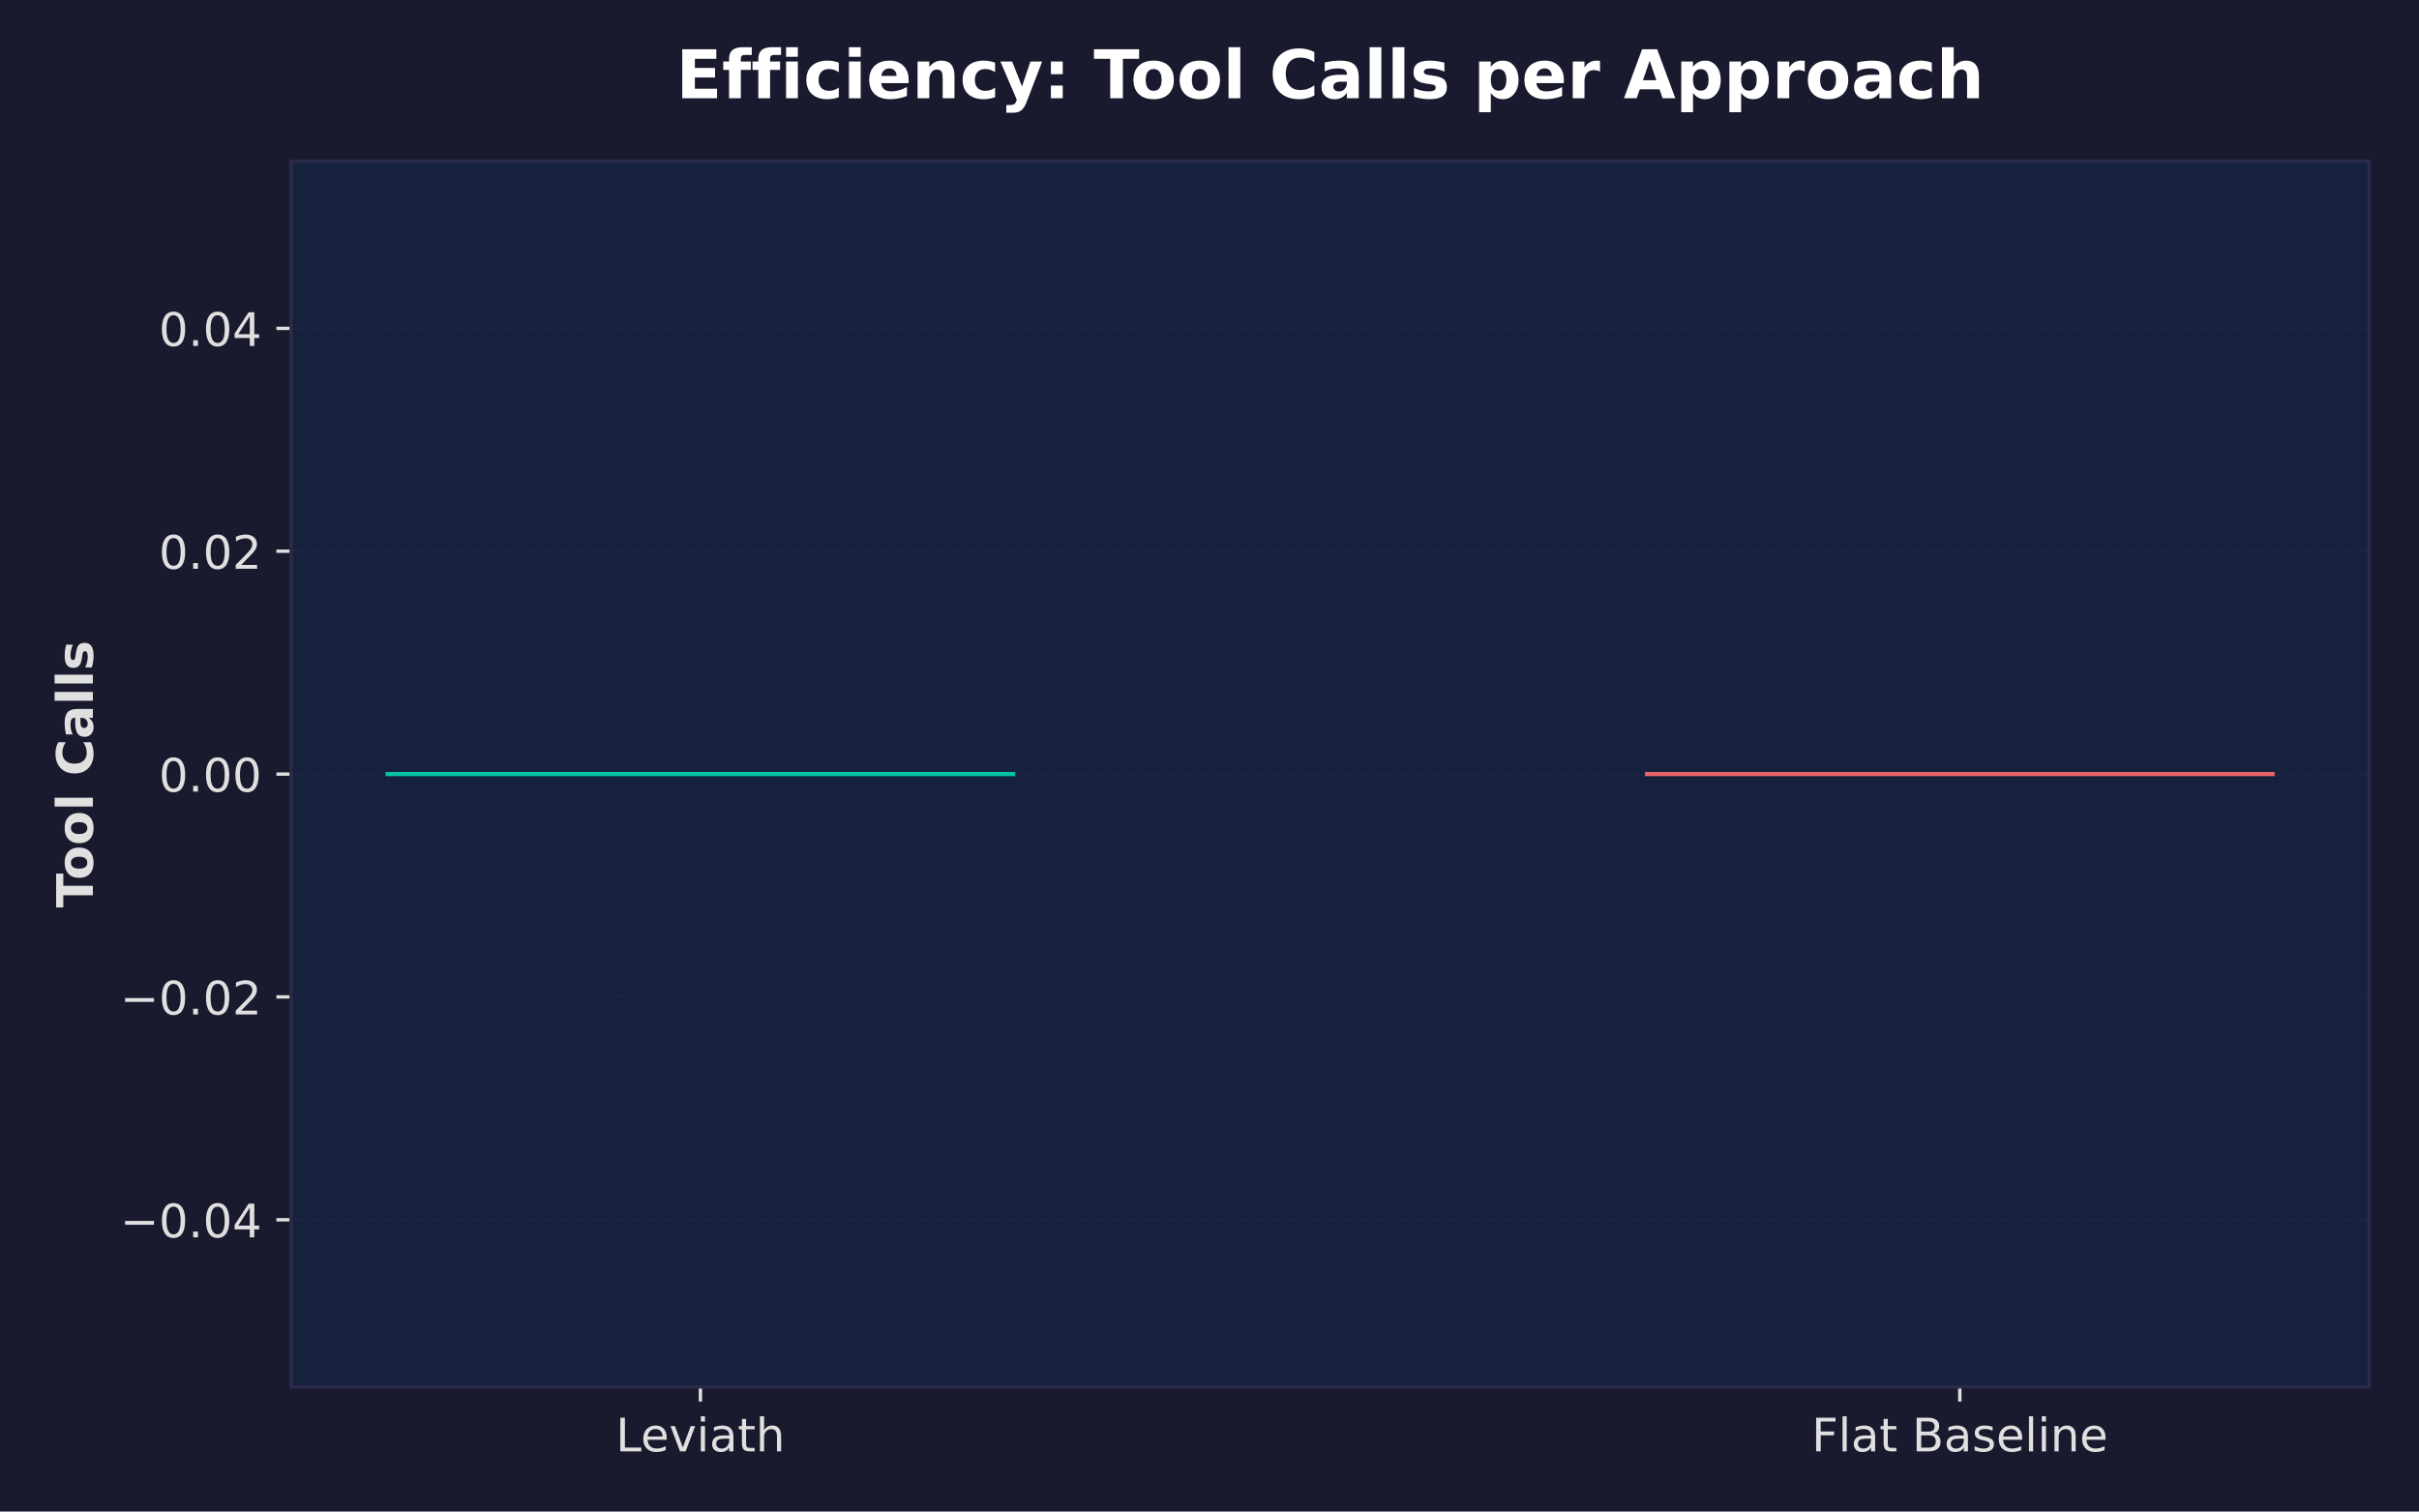
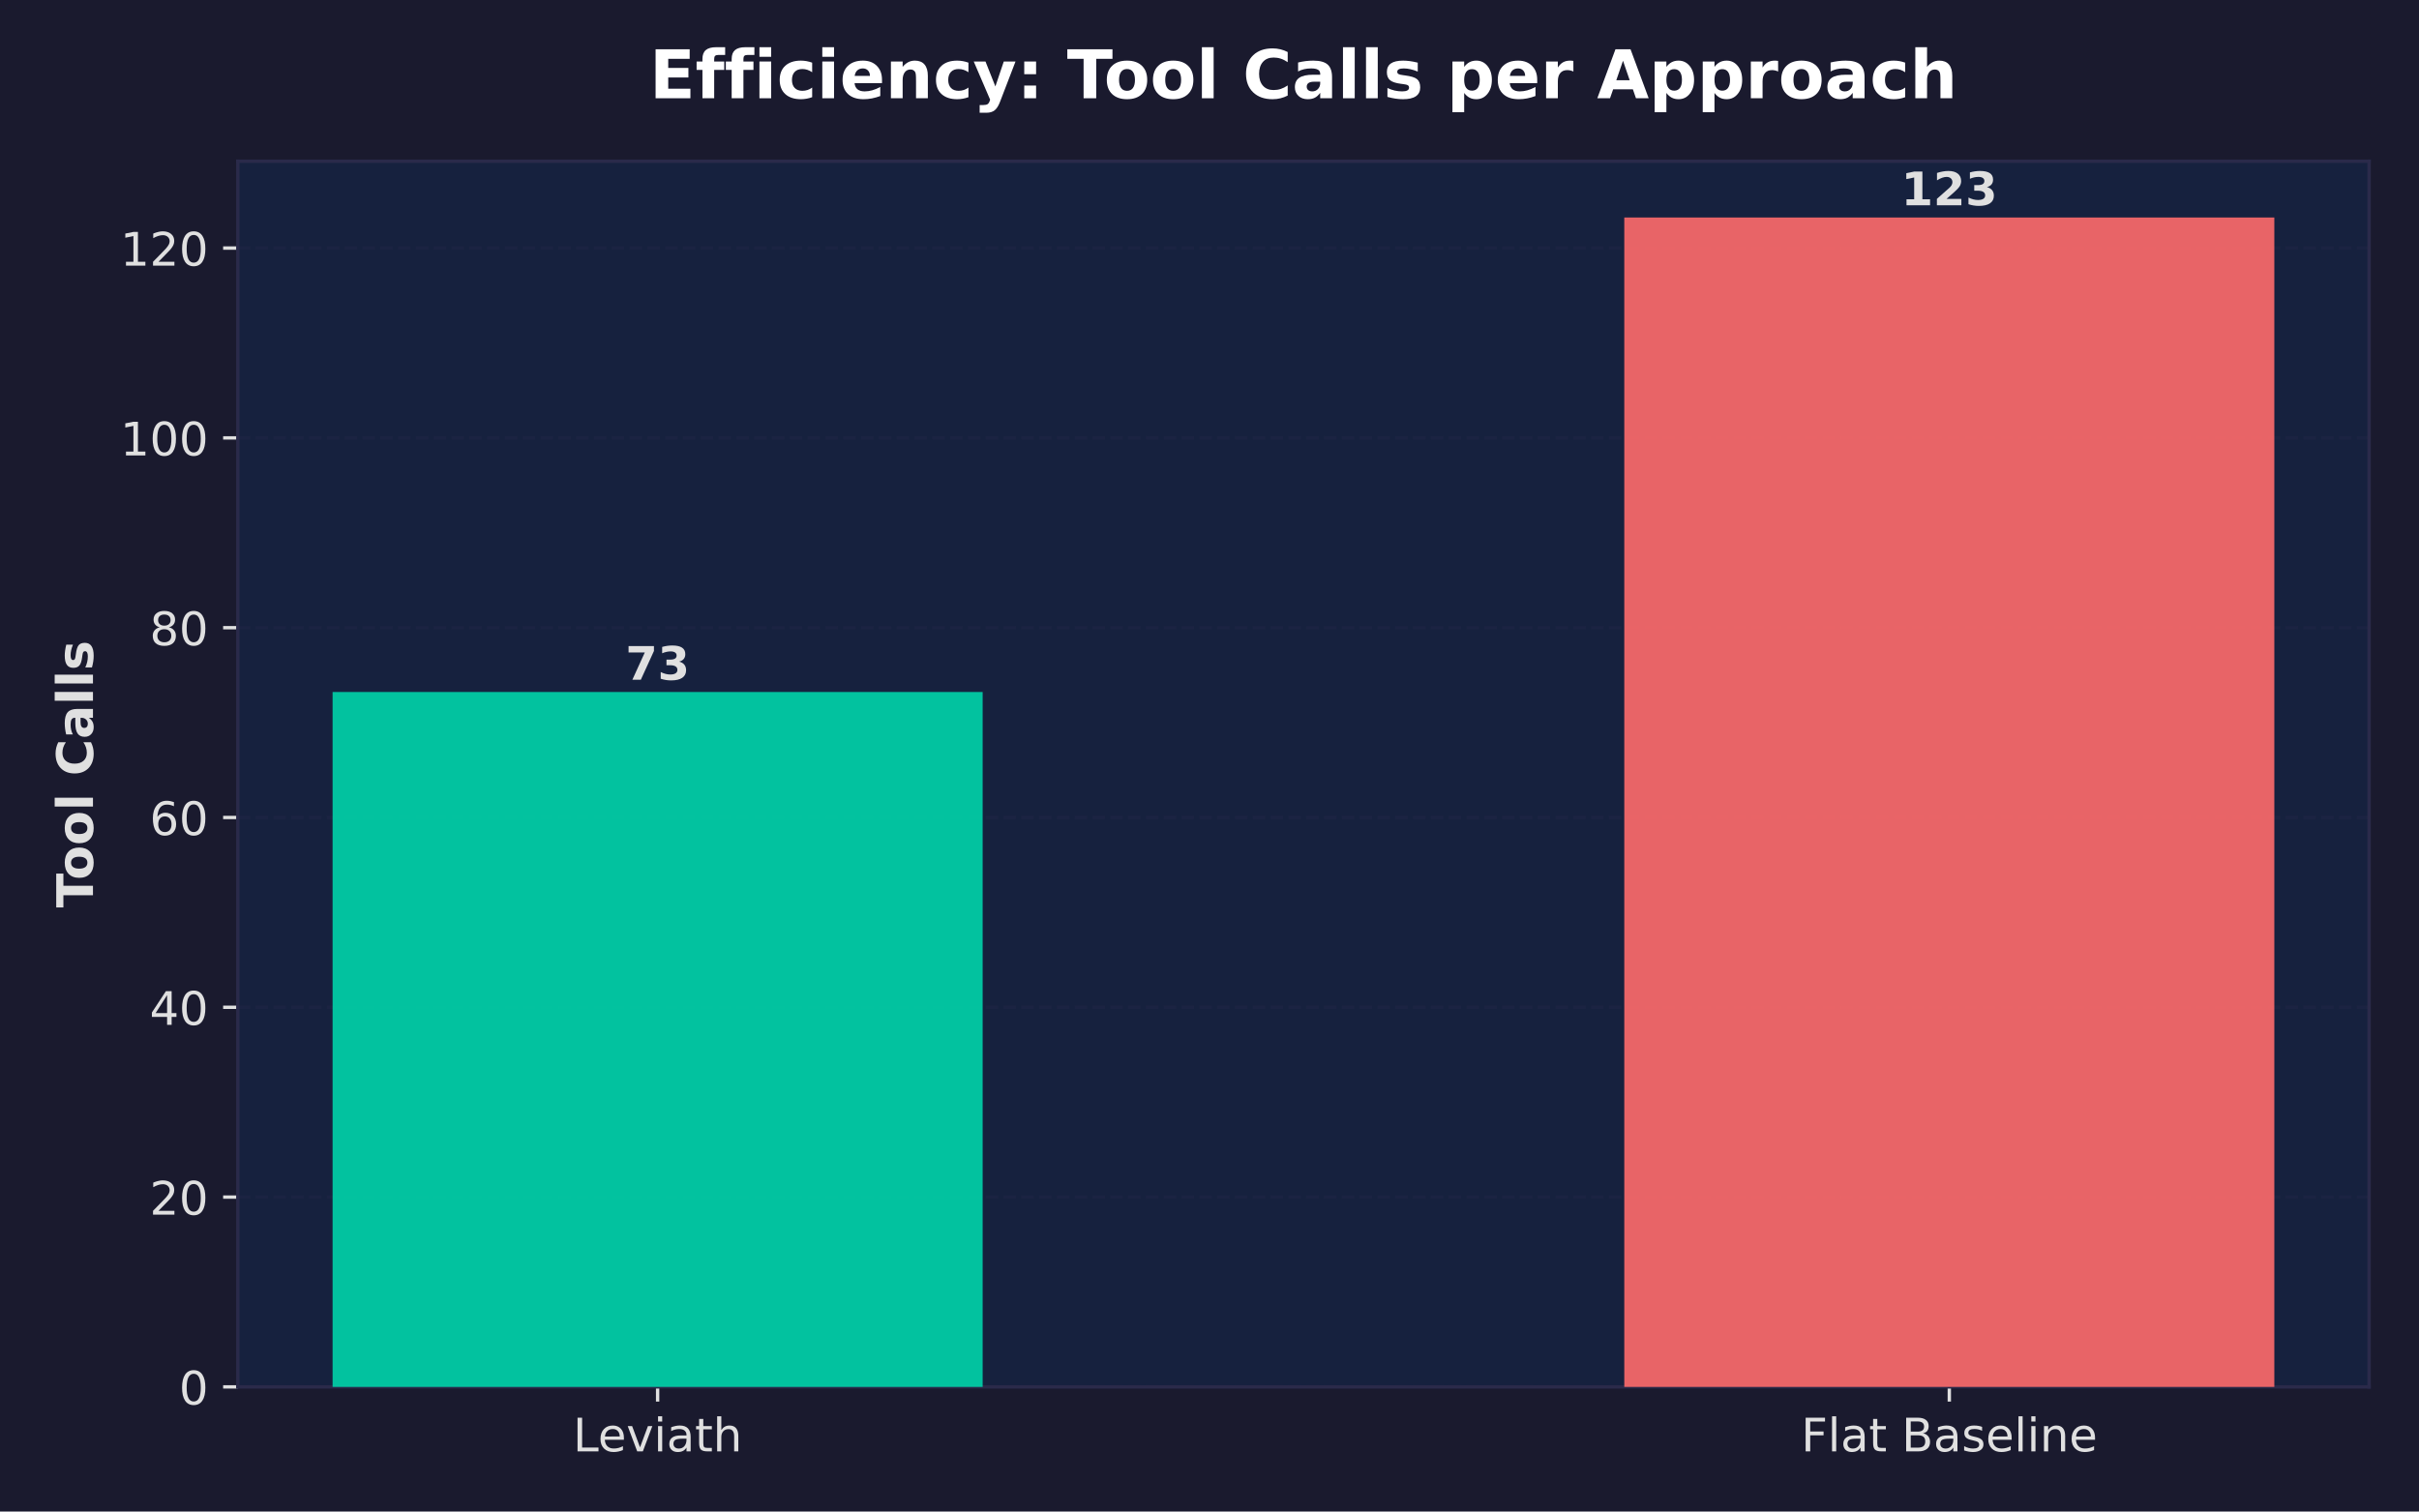
<svg xmlns="http://www.w3.org/2000/svg" xmlns:xlink="http://www.w3.org/1999/xlink" width="576pt" height="360pt" viewBox="0 0 576 360" version="1.1">
  <defs>
    <style type="text/css">*{stroke-linejoin: round; stroke-linecap: butt}</style>
  </defs>
  <g id="figure_1">
    <g id="patch_1">
      <path d="M 0 360  L 576 360  L 576 0  L 0 0  z " style="fill: #1a1a2e" />
    </g>
    <g id="axes_1">
      <g id="patch_2">
-         <path d="M 69.32 330.32  L 564.12 330.32  L 564.12 38.4  L 69.32 38.4  z " style="fill: #16213e" />
+         <path d="M 56.63 330.32  L 564.12 330.32  L 564.12 38.4  L 56.63 38.4  z " style="fill: #16213e" />
      </g>
      <g id="matplotlib.axis_1">
        <g id="xtick_1">
          <g id="line2d_1">
            <defs>
-               <path id="m0d8bb20796" d="M 0 0  L 0 3.5  " style="stroke: #e0e0e0; stroke-width: 0.8" />
+               <path id="me842b05815" d="M 0 0  L 0 3.5  " style="stroke: #e0e0e0; stroke-width: 0.8" />
            </defs>
            <g>
-               <use xlink:href="#m0d8bb20796" x="166.781" y="330.32" style="fill: #e0e0e0; stroke: #e0e0e0; stroke-width: 0.8" />
+               <use xlink:href="#me842b05815" x="156.59" y="330.32" style="fill: #e0e0e0; stroke: #e0e0e0; stroke-width: 0.8" />
            </g>
          </g>
          <g id="text_1">
-             <g style="fill: #e0e0e0" transform="translate(146.6326 345.6783) scale(0.11 -0.11)">
+             <g style="fill: #e0e0e0" transform="translate(136.4421 345.6783) scale(0.11 -0.11)">
              <defs>
                <path id="DejaVuSans-4c" d="M 628 4666  L 1259 4666  L 1259 531  L 3531 531  L 3531 0  L 628 0  L 628 4666  z " transform="scale(0.015625)" />
                <path id="DejaVuSans-65" d="M 3597 1894  L 3597 1613  L 953 1613  Q 991 1019 1311 708  Q 1631 397 2203 397  Q 2534 397 2845 478  Q 3156 559 3463 722  L 3463 178  Q 3153 47 2828 -22  Q 2503 -91 2169 -91  Q 1331 -91 842 396  Q 353 884 353 1716  Q 353 2575 817 3079  Q 1281 3584 2069 3584  Q 2775 3584 3186 3129  Q 3597 2675 3597 1894  z M 3022 2063  Q 3016 2534 2758 2815  Q 2500 3097 2075 3097  Q 1594 3097 1305 2825  Q 1016 2553 972 2059  L 3022 2063  z " transform="scale(0.015625)" />
                <path id="DejaVuSans-76" d="M 191 3500  L 800 3500  L 1894 563  L 2988 3500  L 3597 3500  L 2284 0  L 1503 0  L 191 3500  z " transform="scale(0.015625)" />
                <path id="DejaVuSans-69" d="M 603 3500  L 1178 3500  L 1178 0  L 603 0  L 603 3500  z M 603 4863  L 1178 4863  L 1178 4134  L 603 4134  L 603 4863  z " transform="scale(0.015625)" />
                <path id="DejaVuSans-61" d="M 2194 1759  Q 1497 1759 1228 1600  Q 959 1441 959 1056  Q 959 750 1161 570  Q 1363 391 1709 391  Q 2188 391 2477 730  Q 2766 1069 2766 1631  L 2766 1759  L 2194 1759  z M 3341 1997  L 3341 0  L 2766 0  L 2766 531  Q 2569 213 2275 61  Q 1981 -91 1556 -91  Q 1019 -91 701 211  Q 384 513 384 1019  Q 384 1609 779 1909  Q 1175 2209 1959 2209  L 2766 2209  L 2766 2266  Q 2766 2663 2505 2880  Q 2244 3097 1772 3097  Q 1472 3097 1187 3025  Q 903 2953 641 2809  L 641 3341  Q 956 3463 1253 3523  Q 1550 3584 1831 3584  Q 2591 3584 2966 3190  Q 3341 2797 3341 1997  z " transform="scale(0.015625)" />
                <path id="DejaVuSans-74" d="M 1172 4494  L 1172 3500  L 2356 3500  L 2356 3053  L 1172 3053  L 1172 1153  Q 1172 725 1289 603  Q 1406 481 1766 481  L 2356 481  L 2356 0  L 1766 0  Q 1100 0 847 248  Q 594 497 594 1153  L 594 3053  L 172 3053  L 172 3500  L 594 3500  L 594 4494  L 1172 4494  z " transform="scale(0.015625)" />
                <path id="DejaVuSans-68" d="M 3513 2113  L 3513 0  L 2938 0  L 2938 2094  Q 2938 2591 2744 2837  Q 2550 3084 2163 3084  Q 1697 3084 1428 2787  Q 1159 2491 1159 1978  L 1159 0  L 581 0  L 581 4863  L 1159 4863  L 1159 2956  Q 1366 3272 1645 3428  Q 1925 3584 2291 3584  Q 2894 3584 3203 3211  Q 3513 2838 3513 2113  z " transform="scale(0.015625)" />
              </defs>
              <use xlink:href="#DejaVuSans-4c" />
              <use xlink:href="#DejaVuSans-65" transform="translate(53.96289 0)" />
              <use xlink:href="#DejaVuSans-76" transform="translate(115.4863 0)" />
              <use xlink:href="#DejaVuSans-69" transform="translate(174.666 0)" />
              <use xlink:href="#DejaVuSans-61" transform="translate(202.4492 0)" />
              <use xlink:href="#DejaVuSans-74" transform="translate(263.7285 0)" />
              <use xlink:href="#DejaVuSans-68" transform="translate(302.9375 0)" />
            </g>
          </g>
        </g>
        <g id="xtick_2">
          <g id="line2d_2">
            <g>
-               <use xlink:href="#m0d8bb20796" x="466.659" y="330.32" style="fill: #e0e0e0; stroke: #e0e0e0; stroke-width: 0.8" />
+               <use xlink:href="#me842b05815" x="464.16" y="330.32" style="fill: #e0e0e0; stroke: #e0e0e0; stroke-width: 0.8" />
            </g>
          </g>
          <g id="text_2">
-             <g style="fill: #e0e0e0" transform="translate(431.3743 345.6783) scale(0.11 -0.11)">
+             <g style="fill: #e0e0e0" transform="translate(428.8748 345.6783) scale(0.11 -0.11)">
              <defs>
                <path id="DejaVuSans-46" d="M 628 4666  L 3309 4666  L 3309 4134  L 1259 4134  L 1259 2759  L 3109 2759  L 3109 2228  L 1259 2228  L 1259 0  L 628 0  L 628 4666  z " transform="scale(0.015625)" />
                <path id="DejaVuSans-6c" d="M 603 4863  L 1178 4863  L 1178 0  L 603 0  L 603 4863  z " transform="scale(0.015625)" />
                <path id="DejaVuSans-20" transform="scale(0.015625)" />
                <path id="DejaVuSans-42" d="M 1259 2228  L 1259 519  L 2272 519  Q 2781 519 3026 730  Q 3272 941 3272 1375  Q 3272 1813 3026 2020  Q 2781 2228 2272 2228  L 1259 2228  z M 1259 4147  L 1259 2741  L 2194 2741  Q 2656 2741 2882 2914  Q 3109 3088 3109 3444  Q 3109 3797 2882 3972  Q 2656 4147 2194 4147  L 1259 4147  z M 628 4666  L 2241 4666  Q 2963 4666 3353 4366  Q 3744 4066 3744 3513  Q 3744 3084 3544 2831  Q 3344 2578 2956 2516  Q 3422 2416 3680 2098  Q 3938 1781 3938 1306  Q 3938 681 3513 340  Q 3088 0 2303 0  L 628 0  L 628 4666  z " transform="scale(0.015625)" />
                <path id="DejaVuSans-73" d="M 2834 3397  L 2834 2853  Q 2591 2978 2328 3040  Q 2066 3103 1784 3103  Q 1356 3103 1142 2972  Q 928 2841 928 2578  Q 928 2378 1081 2264  Q 1234 2150 1697 2047  L 1894 2003  Q 2506 1872 2764 1633  Q 3022 1394 3022 966  Q 3022 478 2636 193  Q 2250 -91 1575 -91  Q 1294 -91 989 -36  Q 684 19 347 128  L 347 722  Q 666 556 975 473  Q 1284 391 1588 391  Q 1994 391 2212 530  Q 2431 669 2431 922  Q 2431 1156 2273 1281  Q 2116 1406 1581 1522  L 1381 1569  Q 847 1681 609 1914  Q 372 2147 372 2553  Q 372 3047 722 3315  Q 1072 3584 1716 3584  Q 2034 3584 2315 3537  Q 2597 3491 2834 3397  z " transform="scale(0.015625)" />
                <path id="DejaVuSans-6e" d="M 3513 2113  L 3513 0  L 2938 0  L 2938 2094  Q 2938 2591 2744 2837  Q 2550 3084 2163 3084  Q 1697 3084 1428 2787  Q 1159 2491 1159 1978  L 1159 0  L 581 0  L 581 3500  L 1159 3500  L 1159 2956  Q 1366 3272 1645 3428  Q 1925 3584 2291 3584  Q 2894 3584 3203 3211  Q 3513 2838 3513 2113  z " transform="scale(0.015625)" />
              </defs>
              <use xlink:href="#DejaVuSans-46" />
              <use xlink:href="#DejaVuSans-6c" transform="translate(57.51953 0)" />
              <use xlink:href="#DejaVuSans-61" transform="translate(85.30273 0)" />
              <use xlink:href="#DejaVuSans-74" transform="translate(146.582 0)" />
              <use xlink:href="#DejaVuSans-20" transform="translate(185.791 0)" />
              <use xlink:href="#DejaVuSans-42" transform="translate(217.5781 0)" />
              <use xlink:href="#DejaVuSans-61" transform="translate(286.1816 0)" />
              <use xlink:href="#DejaVuSans-73" transform="translate(347.4609 0)" />
              <use xlink:href="#DejaVuSans-65" transform="translate(399.5605 0)" />
              <use xlink:href="#DejaVuSans-6c" transform="translate(461.084 0)" />
              <use xlink:href="#DejaVuSans-69" transform="translate(488.8672 0)" />
              <use xlink:href="#DejaVuSans-6e" transform="translate(516.6504 0)" />
              <use xlink:href="#DejaVuSans-65" transform="translate(580.0293 0)" />
            </g>
          </g>
        </g>
      </g>
      <g id="matplotlib.axis_2">
        <g id="ytick_1">
          <g id="line2d_3">
-             <path d="M 69.32 290.513  L 564.12 290.513  " clip-path="url(#p0408139051)" style="fill: none; stroke-dasharray: 2.96,1.28; stroke-dashoffset: 0; stroke: #2a2a4a; stroke-opacity: 0.3; stroke-width: 0.8" />
+             <path d="M 56.63 330.32  L 564.12 330.32  " clip-path="url(#pdbbf09cc21)" style="fill: none; stroke-dasharray: 2.96,1.28; stroke-dashoffset: 0; stroke: #2a2a4a; stroke-opacity: 0.3; stroke-width: 0.8" />
          </g>
          <g id="line2d_4">
            <defs>
-               <path id="me49508a723" d="M 0 0  L -3.5 0  " style="stroke: #e0e0e0; stroke-width: 0.8" />
+               <path id="m813c072f35" d="M 0 0  L -3.5 0  " style="stroke: #e0e0e0; stroke-width: 0.8" />
            </defs>
            <g>
-               <use xlink:href="#me49508a723" x="69.32" y="290.513" style="fill: #e0e0e0; stroke: #e0e0e0; stroke-width: 0.8" />
+               <use xlink:href="#m813c072f35" x="56.63" y="330.32" style="fill: #e0e0e0; stroke: #e0e0e0; stroke-width: 0.8" />
            </g>
          </g>
          <g id="text_3">
-             <g style="fill: #e0e0e0" transform="translate(28.61016 294.6919) scale(0.11 -0.11)">
-               <defs>
-                 <path id="DejaVuSans-2212" d="M 678 2272  L 4684 2272  L 4684 1741  L 678 1741  L 678 2272  z " transform="scale(0.015625)" />
+             <g style="fill: #e0e0e0" transform="translate(42.63125 334.4991) scale(0.11 -0.11)">
+               <defs>
                <path id="DejaVuSans-30" d="M 2034 4250  Q 1547 4250 1301 3770  Q 1056 3291 1056 2328  Q 1056 1369 1301 889  Q 1547 409 2034 409  Q 2525 409 2770 889  Q 3016 1369 3016 2328  Q 3016 3291 2770 3770  Q 2525 4250 2034 4250  z M 2034 4750  Q 2819 4750 3233 4129  Q 3647 3509 3647 2328  Q 3647 1150 3233 529  Q 2819 -91 2034 -91  Q 1250 -91 836 529  Q 422 1150 422 2328  Q 422 3509 836 4129  Q 1250 4750 2034 4750  z " transform="scale(0.015625)" />
-                 <path id="DejaVuSans-2e" d="M 684 794  L 1344 794  L 1344 0  L 684 0  L 684 794  z " transform="scale(0.015625)" />
-                 <path id="DejaVuSans-34" d="M 2419 4116  L 825 1625  L 2419 1625  L 2419 4116  z M 2253 4666  L 3047 4666  L 3047 1625  L 3713 1625  L 3713 1100  L 3047 1100  L 3047 0  L 2419 0  L 2419 1100  L 313 1100  L 313 1709  L 2253 4666  z " transform="scale(0.015625)" />
-               </defs>
-               <use xlink:href="#DejaVuSans-2212" />
-               <use xlink:href="#DejaVuSans-30" transform="translate(83.78906 0)" />
-               <use xlink:href="#DejaVuSans-2e" transform="translate(147.4121 0)" />
-               <use xlink:href="#DejaVuSans-30" transform="translate(179.1992 0)" />
-               <use xlink:href="#DejaVuSans-34" transform="translate(242.8223 0)" />
+               </defs>
+               <use xlink:href="#DejaVuSans-30" />
            </g>
          </g>
        </g>
        <g id="ytick_2">
          <g id="line2d_5">
-             <path d="M 69.32 237.436  L 564.12 237.436  " clip-path="url(#p0408139051)" style="fill: none; stroke-dasharray: 2.96,1.28; stroke-dashoffset: 0; stroke: #2a2a4a; stroke-opacity: 0.3; stroke-width: 0.8" />
+             <path d="M 56.63 285.114  L 564.12 285.114  " clip-path="url(#pdbbf09cc21)" style="fill: none; stroke-dasharray: 2.96,1.28; stroke-dashoffset: 0; stroke: #2a2a4a; stroke-opacity: 0.3; stroke-width: 0.8" />
          </g>
          <g id="line2d_6">
            <g>
-               <use xlink:href="#me49508a723" x="69.32" y="237.436" style="fill: #e0e0e0; stroke: #e0e0e0; stroke-width: 0.8" />
+               <use xlink:href="#m813c072f35" x="56.63" y="285.114" style="fill: #e0e0e0; stroke: #e0e0e0; stroke-width: 0.8" />
            </g>
          </g>
          <g id="text_4">
-             <g style="fill: #e0e0e0" transform="translate(28.61016 241.6155) scale(0.11 -0.11)">
+             <g style="fill: #e0e0e0" transform="translate(35.6325 289.2928) scale(0.11 -0.11)">
              <defs>
                <path id="DejaVuSans-32" d="M 1228 531  L 3431 531  L 3431 0  L 469 0  L 469 531  Q 828 903 1448 1529  Q 2069 2156 2228 2338  Q 2531 2678 2651 2914  Q 2772 3150 2772 3378  Q 2772 3750 2511 3984  Q 2250 4219 1831 4219  Q 1534 4219 1204 4116  Q 875 4013 500 3803  L 500 4441  Q 881 4594 1212 4672  Q 1544 4750 1819 4750  Q 2544 4750 2975 4387  Q 3406 4025 3406 3419  Q 3406 3131 3298 2873  Q 3191 2616 2906 2266  Q 2828 2175 2409 1742  Q 1991 1309 1228 531  z " transform="scale(0.015625)" />
              </defs>
-               <use xlink:href="#DejaVuSans-2212" />
-               <use xlink:href="#DejaVuSans-30" transform="translate(83.78906 0)" />
-               <use xlink:href="#DejaVuSans-2e" transform="translate(147.4121 0)" />
-               <use xlink:href="#DejaVuSans-30" transform="translate(179.1992 0)" />
-               <use xlink:href="#DejaVuSans-32" transform="translate(242.8223 0)" />
+               <use xlink:href="#DejaVuSans-32" />
+               <use xlink:href="#DejaVuSans-30" transform="translate(63.62305 0)" />
            </g>
          </g>
        </g>
        <g id="ytick_3">
          <g id="line2d_7">
-             <path d="M 69.32 184.36  L 564.12 184.36  " clip-path="url(#p0408139051)" style="fill: none; stroke-dasharray: 2.96,1.28; stroke-dashoffset: 0; stroke: #2a2a4a; stroke-opacity: 0.3; stroke-width: 0.8" />
+             <path d="M 56.63 239.907  L 564.12 239.907  " clip-path="url(#pdbbf09cc21)" style="fill: none; stroke-dasharray: 2.96,1.28; stroke-dashoffset: 0; stroke: #2a2a4a; stroke-opacity: 0.3; stroke-width: 0.8" />
          </g>
          <g id="line2d_8">
            <g>
-               <use xlink:href="#me49508a723" x="69.32" y="184.36" style="fill: #e0e0e0; stroke: #e0e0e0; stroke-width: 0.8" />
+               <use xlink:href="#m813c072f35" x="56.63" y="239.907" style="fill: #e0e0e0; stroke: #e0e0e0; stroke-width: 0.8" />
            </g>
          </g>
          <g id="text_5">
-             <g style="fill: #e0e0e0" transform="translate(37.82781 188.5391) scale(0.11 -0.11)">
-               <use xlink:href="#DejaVuSans-30" />
-               <use xlink:href="#DejaVuSans-2e" transform="translate(63.62305 0)" />
-               <use xlink:href="#DejaVuSans-30" transform="translate(95.41016 0)" />
-               <use xlink:href="#DejaVuSans-30" transform="translate(159.0332 0)" />
+             <g style="fill: #e0e0e0" transform="translate(35.6325 244.0864) scale(0.11 -0.11)">
+               <defs>
+                 <path id="DejaVuSans-34" d="M 2419 4116  L 825 1625  L 2419 1625  L 2419 4116  z M 2253 4666  L 3047 4666  L 3047 1625  L 3713 1625  L 3713 1100  L 3047 1100  L 3047 0  L 2419 0  L 2419 1100  L 313 1100  L 313 1709  L 2253 4666  z " transform="scale(0.015625)" />
+               </defs>
+               <use xlink:href="#DejaVuSans-34" />
+               <use xlink:href="#DejaVuSans-30" transform="translate(63.62305 0)" />
            </g>
          </g>
        </g>
        <g id="ytick_4">
          <g id="line2d_9">
-             <path d="M 69.32 131.284  L 564.12 131.284  " clip-path="url(#p0408139051)" style="fill: none; stroke-dasharray: 2.96,1.28; stroke-dashoffset: 0; stroke: #2a2a4a; stroke-opacity: 0.3; stroke-width: 0.8" />
+             <path d="M 56.63 194.701  L 564.12 194.701  " clip-path="url(#pdbbf09cc21)" style="fill: none; stroke-dasharray: 2.96,1.28; stroke-dashoffset: 0; stroke: #2a2a4a; stroke-opacity: 0.3; stroke-width: 0.8" />
          </g>
          <g id="line2d_10">
            <g>
-               <use xlink:href="#me49508a723" x="69.32" y="131.284" style="fill: #e0e0e0; stroke: #e0e0e0; stroke-width: 0.8" />
+               <use xlink:href="#m813c072f35" x="56.63" y="194.701" style="fill: #e0e0e0; stroke: #e0e0e0; stroke-width: 0.8" />
            </g>
          </g>
          <g id="text_6">
-             <g style="fill: #e0e0e0" transform="translate(37.82781 135.4628) scale(0.11 -0.11)">
-               <use xlink:href="#DejaVuSans-30" />
-               <use xlink:href="#DejaVuSans-2e" transform="translate(63.62305 0)" />
-               <use xlink:href="#DejaVuSans-30" transform="translate(95.41016 0)" />
-               <use xlink:href="#DejaVuSans-32" transform="translate(159.0332 0)" />
+             <g style="fill: #e0e0e0" transform="translate(35.6325 198.8801) scale(0.11 -0.11)">
+               <defs>
+                 <path id="DejaVuSans-36" d="M 2113 2584  Q 1688 2584 1439 2293  Q 1191 2003 1191 1497  Q 1191 994 1439 701  Q 1688 409 2113 409  Q 2538 409 2786 701  Q 3034 994 3034 1497  Q 3034 2003 2786 2293  Q 2538 2584 2113 2584  z M 3366 4563  L 3366 3988  Q 3128 4100 2886 4159  Q 2644 4219 2406 4219  Q 1781 4219 1451 3797  Q 1122 3375 1075 2522  Q 1259 2794 1537 2939  Q 1816 3084 2150 3084  Q 2853 3084 3261 2657  Q 3669 2231 3669 1497  Q 3669 778 3244 343  Q 2819 -91 2113 -91  Q 1303 -91 875 529  Q 447 1150 447 2328  Q 447 3434 972 4092  Q 1497 4750 2381 4750  Q 2619 4750 2861 4703  Q 3103 4656 3366 4563  z " transform="scale(0.015625)" />
+               </defs>
+               <use xlink:href="#DejaVuSans-36" />
+               <use xlink:href="#DejaVuSans-30" transform="translate(63.62305 0)" />
            </g>
          </g>
        </g>
        <g id="ytick_5">
          <g id="line2d_11">
-             <path d="M 69.32 78.207  L 564.12 78.207  " clip-path="url(#p0408139051)" style="fill: none; stroke-dasharray: 2.96,1.28; stroke-dashoffset: 0; stroke: #2a2a4a; stroke-opacity: 0.3; stroke-width: 0.8" />
+             <path d="M 56.63 149.495  L 564.12 149.495  " clip-path="url(#pdbbf09cc21)" style="fill: none; stroke-dasharray: 2.96,1.28; stroke-dashoffset: 0; stroke: #2a2a4a; stroke-opacity: 0.3; stroke-width: 0.8" />
          </g>
          <g id="line2d_12">
            <g>
-               <use xlink:href="#me49508a723" x="69.32" y="78.207" style="fill: #e0e0e0; stroke: #e0e0e0; stroke-width: 0.8" />
+               <use xlink:href="#m813c072f35" x="56.63" y="149.495" style="fill: #e0e0e0; stroke: #e0e0e0; stroke-width: 0.8" />
            </g>
          </g>
          <g id="text_7">
-             <g style="fill: #e0e0e0" transform="translate(37.82781 82.38641) scale(0.11 -0.11)">
-               <use xlink:href="#DejaVuSans-30" />
-               <use xlink:href="#DejaVuSans-2e" transform="translate(63.62305 0)" />
-               <use xlink:href="#DejaVuSans-30" transform="translate(95.41016 0)" />
-               <use xlink:href="#DejaVuSans-34" transform="translate(159.0332 0)" />
-             </g>
-           </g>
-         </g>
-         <g id="text_8">
-           <g style="fill: #e0e0e0" transform="translate(22.11453 216.1853) rotate(-90) scale(0.12 -0.12)">
+             <g style="fill: #e0e0e0" transform="translate(35.6325 153.6737) scale(0.11 -0.11)">
+               <defs>
+                 <path id="DejaVuSans-38" d="M 2034 2216  Q 1584 2216 1326 1975  Q 1069 1734 1069 1313  Q 1069 891 1326 650  Q 1584 409 2034 409  Q 2484 409 2743 651  Q 3003 894 3003 1313  Q 3003 1734 2745 1975  Q 2488 2216 2034 2216  z M 1403 2484  Q 997 2584 770 2862  Q 544 3141 544 3541  Q 544 4100 942 4425  Q 1341 4750 2034 4750  Q 2731 4750 3128 4425  Q 3525 4100 3525 3541  Q 3525 3141 3298 2862  Q 3072 2584 2669 2484  Q 3125 2378 3379 2068  Q 3634 1759 3634 1313  Q 3634 634 3220 271  Q 2806 -91 2034 -91  Q 1263 -91 848 271  Q 434 634 434 1313  Q 434 1759 690 2068  Q 947 2378 1403 2484  z M 1172 3481  Q 1172 3119 1398 2916  Q 1625 2713 2034 2713  Q 2441 2713 2670 2916  Q 2900 3119 2900 3481  Q 2900 3844 2670 4047  Q 2441 4250 2034 4250  Q 1625 4250 1398 4047  Q 1172 3844 1172 3481  z " transform="scale(0.015625)" />
+               </defs>
+               <use xlink:href="#DejaVuSans-38" />
+               <use xlink:href="#DejaVuSans-30" transform="translate(63.62305 0)" />
+             </g>
+           </g>
+         </g>
+         <g id="ytick_6">
+           <g id="line2d_13">
+             <path d="M 56.63 104.288  L 564.12 104.288  " clip-path="url(#pdbbf09cc21)" style="fill: none; stroke-dasharray: 2.96,1.28; stroke-dashoffset: 0; stroke: #2a2a4a; stroke-opacity: 0.3; stroke-width: 0.8" />
+           </g>
+           <g id="line2d_14">
+             <g>
+               <use xlink:href="#m813c072f35" x="56.63" y="104.288" style="fill: #e0e0e0; stroke: #e0e0e0; stroke-width: 0.8" />
+             </g>
+           </g>
+           <g id="text_8">
+             <g style="fill: #e0e0e0" transform="translate(28.63375 108.4674) scale(0.11 -0.11)">
+               <defs>
+                 <path id="DejaVuSans-31" d="M 794 531  L 1825 531  L 1825 4091  L 703 3866  L 703 4441  L 1819 4666  L 2450 4666  L 2450 531  L 3481 531  L 3481 0  L 794 0  L 794 531  z " transform="scale(0.015625)" />
+               </defs>
+               <use xlink:href="#DejaVuSans-31" />
+               <use xlink:href="#DejaVuSans-30" transform="translate(63.62305 0)" />
+               <use xlink:href="#DejaVuSans-30" transform="translate(127.2461 0)" />
+             </g>
+           </g>
+         </g>
+         <g id="ytick_7">
+           <g id="line2d_15">
+             <path d="M 56.63 59.082  L 564.12 59.082  " clip-path="url(#pdbbf09cc21)" style="fill: none; stroke-dasharray: 2.96,1.28; stroke-dashoffset: 0; stroke: #2a2a4a; stroke-opacity: 0.3; stroke-width: 0.8" />
+           </g>
+           <g id="line2d_16">
+             <g>
+               <use xlink:href="#m813c072f35" x="56.63" y="59.082" style="fill: #e0e0e0; stroke: #e0e0e0; stroke-width: 0.8" />
+             </g>
+           </g>
+           <g id="text_9">
+             <g style="fill: #e0e0e0" transform="translate(28.63375 63.26105) scale(0.11 -0.11)">
+               <use xlink:href="#DejaVuSans-31" />
+               <use xlink:href="#DejaVuSans-32" transform="translate(63.62305 0)" />
+               <use xlink:href="#DejaVuSans-30" transform="translate(127.2461 0)" />
+             </g>
+           </g>
+         </g>
+         <g id="text_10">
+           <g style="fill: #e0e0e0" transform="translate(22.13812 216.1853) rotate(-90) scale(0.12 -0.12)">
            <defs>
              <path id="DejaVuSans-Bold-54" d="M 31 4666  L 4331 4666  L 4331 3756  L 2784 3756  L 2784 0  L 1581 0  L 1581 3756  L 31 3756  L 31 4666  z " transform="scale(0.015625)" />
              <path id="DejaVuSans-Bold-6f" d="M 2203 2784  Q 1831 2784 1636 2517  Q 1441 2250 1441 1747  Q 1441 1244 1636 976  Q 1831 709 2203 709  Q 2569 709 2762 976  Q 2956 1244 2956 1747  Q 2956 2250 2762 2517  Q 2569 2784 2203 2784  z M 2203 3584  Q 3106 3584 3614 3096  Q 4122 2609 4122 1747  Q 4122 884 3614 396  Q 3106 -91 2203 -91  Q 1297 -91 786 396  Q 275 884 275 1747  Q 275 2609 786 3096  Q 1297 3584 2203 3584  z " transform="scale(0.015625)" />
              <path id="DejaVuSans-Bold-6c" d="M 538 4863  L 1656 4863  L 1656 0  L 538 0  L 538 4863  z " transform="scale(0.015625)" />
              <path id="DejaVuSans-Bold-20" transform="scale(0.015625)" />
              <path id="DejaVuSans-Bold-43" d="M 4288 256  Q 3956 84 3597 -3  Q 3238 -91 2847 -91  Q 1681 -91 1000 561  Q 319 1213 319 2328  Q 319 3447 1000 4098  Q 1681 4750 2847 4750  Q 3238 4750 3597 4662  Q 3956 4575 4288 4403  L 4288 3438  Q 3953 3666 3628 3772  Q 3303 3878 2944 3878  Q 2300 3878 1931 3465  Q 1563 3053 1563 2328  Q 1563 1606 1931 1193  Q 2300 781 2944 781  Q 3303 781 3628 887  Q 3953 994 4288 1222  L 4288 256  z " transform="scale(0.015625)" />
              <path id="DejaVuSans-Bold-61" d="M 2106 1575  Q 1756 1575 1579 1456  Q 1403 1338 1403 1106  Q 1403 894 1545 773  Q 1688 653 1941 653  Q 2256 653 2472 879  Q 2688 1106 2688 1447  L 2688 1575  L 2106 1575  z M 3816 1997  L 3816 0  L 2688 0  L 2688 519  Q 2463 200 2181 54  Q 1900 -91 1497 -91  Q 953 -91 614 226  Q 275 544 275 1050  Q 275 1666 698 1953  Q 1122 2241 2028 2241  L 2688 2241  L 2688 2328  Q 2688 2594 2478 2717  Q 2269 2841 1825 2841  Q 1466 2841 1156 2769  Q 847 2697 581 2553  L 581 3406  Q 941 3494 1303 3539  Q 1666 3584 2028 3584  Q 2975 3584 3395 3211  Q 3816 2838 3816 1997  z " transform="scale(0.015625)" />
              <path id="DejaVuSans-Bold-73" d="M 3272 3391  L 3272 2541  Q 2913 2691 2578 2766  Q 2244 2841 1947 2841  Q 1628 2841 1473 2761  Q 1319 2681 1319 2516  Q 1319 2381 1436 2309  Q 1553 2238 1856 2203  L 2053 2175  Q 2913 2066 3209 1816  Q 3506 1566 3506 1031  Q 3506 472 3093 190  Q 2681 -91 1863 -91  Q 1516 -91 1145 -36  Q 775 19 384 128  L 384 978  Q 719 816 1070 734  Q 1422 653 1784 653  Q 2113 653 2278 743  Q 2444 834 2444 1013  Q 2444 1163 2330 1236  Q 2216 1309 1875 1350  L 1678 1375  Q 931 1469 631 1722  Q 331 1975 331 2491  Q 331 3047 712 3315  Q 1094 3584 1881 3584  Q 2191 3584 2531 3537  Q 2872 3491 3272 3391  z " transform="scale(0.015625)" />
            </defs>
            <use xlink:href="#DejaVuSans-Bold-54" />
            <use xlink:href="#DejaVuSans-Bold-6f" transform="translate(54.96289 0)" />
            <use xlink:href="#DejaVuSans-Bold-6f" transform="translate(123.6641 0)" />
            <use xlink:href="#DejaVuSans-Bold-6c" transform="translate(192.3652 0)" />
            <use xlink:href="#DejaVuSans-Bold-20" transform="translate(226.6426 0)" />
            <use xlink:href="#DejaVuSans-Bold-43" transform="translate(261.457 0)" />
            <use xlink:href="#DejaVuSans-Bold-61" transform="translate(334.8457 0)" />
            <use xlink:href="#DejaVuSans-Bold-6c" transform="translate(402.3262 0)" />
            <use xlink:href="#DejaVuSans-Bold-6c" transform="translate(436.6035 0)" />
            <use xlink:href="#DejaVuSans-Bold-73" transform="translate(470.8809 0)" />
          </g>
        </g>
      </g>
      <g id="patch_3">
-         <path d="M 69.32 330.32  L 69.32 38.4  " style="fill: none; stroke: #2a2a4a; stroke-width: 0.8; stroke-linejoin: miter; stroke-linecap: square" />
+         <path d="M 56.63 330.32  L 56.63 38.4  " style="fill: none; stroke: #2a2a4a; stroke-width: 0.8; stroke-linejoin: miter; stroke-linecap: square" />
      </g>
      <g id="patch_4">
        <path d="M 564.12 330.32  L 564.12 38.4  " style="fill: none; stroke: #2a2a4a; stroke-width: 0.8; stroke-linejoin: miter; stroke-linecap: square" />
      </g>
      <g id="patch_5">
-         <path d="M 69.32 330.32  L 564.12 330.32  " style="fill: none; stroke: #2a2a4a; stroke-width: 0.8; stroke-linejoin: miter; stroke-linecap: square" />
+         <path d="M 56.63 330.32  L 564.12 330.32  " style="fill: none; stroke: #2a2a4a; stroke-width: 0.8; stroke-linejoin: miter; stroke-linecap: square" />
      </g>
      <g id="patch_6">
-         <path d="M 69.32 38.4  L 564.12 38.4  " style="fill: none; stroke: #2a2a4a; stroke-width: 0.8; stroke-linejoin: miter; stroke-linecap: square" />
+         <path d="M 56.63 38.4  L 564.12 38.4  " style="fill: none; stroke: #2a2a4a; stroke-width: 0.8; stroke-linejoin: miter; stroke-linecap: square" />
      </g>
      <g id="patch_7">
-         <path d="M 91.811 184.36  L 241.75 184.36  L 241.75 184.36  L 91.811 184.36  z " clip-path="url(#p0408139051)" style="fill: #00d4aa; opacity: 0.9; stroke: #00d4aa; stroke-linejoin: miter" />
+         <path d="M 79.698 330.32  L 233.483 330.32  L 233.483 165.317  L 79.698 165.317  z " clip-path="url(#pdbbf09cc21)" style="fill: #00d4aa; opacity: 0.9; stroke: #00d4aa; stroke-linejoin: miter" />
      </g>
      <g id="patch_8">
-         <path d="M 391.69 184.36  L 541.629 184.36  L 541.629 184.36  L 391.69 184.36  z " clip-path="url(#p0408139051)" style="fill: #ff6b6b; opacity: 0.9; stroke: #ff6b6b; stroke-linejoin: miter" />
-       </g>
-       <g id="text_9">
-         <g style="fill: #ffffff" transform="translate(160.9825 23.4) scale(0.16 -0.16)">
+         <path d="M 387.267 330.32  L 541.052 330.32  L 541.052 52.301  L 387.267 52.301  z " clip-path="url(#pdbbf09cc21)" style="fill: #ff6b6b; opacity: 0.9; stroke: #ff6b6b; stroke-linejoin: miter" />
+       </g>
+       <g id="text_11">
+         <g style="fill: #e0e0e0" transform="translate(148.9366 161.899) scale(0.11 -0.11)">
+           <defs>
+             <path id="DejaVuSans-Bold-37" d="M 428 4666  L 3944 4666  L 3944 3988  L 2125 0  L 953 0  L 2675 3781  L 428 3781  L 428 4666  z " transform="scale(0.015625)" />
+             <path id="DejaVuSans-Bold-33" d="M 2981 2516  Q 3453 2394 3698 2092  Q 3944 1791 3944 1325  Q 3944 631 3412 270  Q 2881 -91 1863 -91  Q 1503 -91 1142 -33  Q 781 25 428 141  L 428 1069  Q 766 900 1098 814  Q 1431 728 1753 728  Q 2231 728 2486 893  Q 2741 1059 2741 1369  Q 2741 1688 2480 1852  Q 2219 2016 1709 2016  L 1228 2016  L 1228 2791  L 1734 2791  Q 2188 2791 2409 2933  Q 2631 3075 2631 3366  Q 2631 3634 2415 3781  Q 2200 3928 1806 3928  Q 1516 3928 1219 3862  Q 922 3797 628 3669  L 628 4550  Q 984 4650 1334 4700  Q 1684 4750 2022 4750  Q 2931 4750 3382 4451  Q 3834 4153 3834 3553  Q 3834 3144 3618 2883  Q 3403 2622 2981 2516  z " transform="scale(0.015625)" />
+           </defs>
+           <use xlink:href="#DejaVuSans-Bold-37" />
+           <use xlink:href="#DejaVuSans-Bold-33" transform="translate(69.58008 0)" />
+         </g>
+       </g>
+       <g id="text_12">
+         <g style="fill: #e0e0e0" transform="translate(452.6795 48.88314) scale(0.11 -0.11)">
+           <defs>
+             <path id="DejaVuSans-Bold-31" d="M 750 831  L 1813 831  L 1813 3847  L 722 3622  L 722 4441  L 1806 4666  L 2950 4666  L 2950 831  L 4013 831  L 4013 0  L 750 0  L 750 831  z " transform="scale(0.015625)" />
+             <path id="DejaVuSans-Bold-32" d="M 1844 884  L 3897 884  L 3897 0  L 506 0  L 506 884  L 2209 2388  Q 2438 2594 2547 2791  Q 2656 2988 2656 3200  Q 2656 3528 2436 3728  Q 2216 3928 1850 3928  Q 1569 3928 1234 3808  Q 900 3688 519 3450  L 519 4475  Q 925 4609 1322 4679  Q 1719 4750 2100 4750  Q 2938 4750 3402 4381  Q 3866 4013 3866 3353  Q 3866 2972 3669 2642  Q 3472 2313 2841 1759  L 1844 884  z " transform="scale(0.015625)" />
+           </defs>
+           <use xlink:href="#DejaVuSans-Bold-31" />
+           <use xlink:href="#DejaVuSans-Bold-32" transform="translate(69.58008 0)" />
+           <use xlink:href="#DejaVuSans-Bold-33" transform="translate(139.1602 0)" />
+         </g>
+       </g>
+       <g id="text_13">
+         <g style="fill: #ffffff" transform="translate(154.6375 23.4) scale(0.16 -0.16)">
          <defs>
            <path id="DejaVuSans-Bold-45" d="M 588 4666  L 3834 4666  L 3834 3756  L 1791 3756  L 1791 2888  L 3713 2888  L 3713 1978  L 1791 1978  L 1791 909  L 3903 909  L 3903 0  L 588 0  L 588 4666  z " transform="scale(0.015625)" />
            <path id="DejaVuSans-Bold-66" d="M 2841 4863  L 2841 4128  L 2222 4128  Q 1984 4128 1890 4042  Q 1797 3956 1797 3744  L 1797 3500  L 2753 3500  L 2753 2700  L 1797 2700  L 1797 0  L 678 0  L 678 2700  L 122 2700  L 122 3500  L 678 3500  L 678 3744  Q 678 4316 997 4589  Q 1316 4863 1984 4863  L 2841 4863  z " transform="scale(0.015625)" />
            <path id="DejaVuSans-Bold-69" d="M 538 3500  L 1656 3500  L 1656 0  L 538 0  L 538 3500  z M 538 4863  L 1656 4863  L 1656 3950  L 538 3950  L 538 4863  z " transform="scale(0.015625)" />
            <path id="DejaVuSans-Bold-63" d="M 3366 3391  L 3366 2478  Q 3138 2634 2908 2709  Q 2678 2784 2431 2784  Q 1963 2784 1702 2511  Q 1441 2238 1441 1747  Q 1441 1256 1702 982  Q 1963 709 2431 709  Q 2694 709 2930 787  Q 3166 866 3366 1019  L 3366 103  Q 3103 6 2833 -42  Q 2563 -91 2291 -91  Q 1344 -91 809 395  Q 275 881 275 1747  Q 275 2613 809 3098  Q 1344 3584 2291 3584  Q 2566 3584 2833 3536  Q 3100 3488 3366 3391  z " transform="scale(0.015625)" />
            <path id="DejaVuSans-Bold-65" d="M 4031 1759  L 4031 1441  L 1416 1441  Q 1456 1047 1700 850  Q 1944 653 2381 653  Q 2734 653 3104 758  Q 3475 863 3866 1075  L 3866 213  Q 3469 63 3072 -14  Q 2675 -91 2278 -91  Q 1328 -91 801 392  Q 275 875 275 1747  Q 275 2603 792 3093  Q 1309 3584 2216 3584  Q 3041 3584 3536 3087  Q 4031 2591 4031 1759  z M 2881 2131  Q 2881 2450 2695 2645  Q 2509 2841 2209 2841  Q 1884 2841 1681 2658  Q 1478 2475 1428 2131  L 2881 2131  z " transform="scale(0.015625)" />
            <path id="DejaVuSans-Bold-6e" d="M 4056 2131  L 4056 0  L 2931 0  L 2931 347  L 2931 1631  Q 2931 2084 2911 2256  Q 2891 2428 2841 2509  Q 2775 2619 2662 2680  Q 2550 2741 2406 2741  Q 2056 2741 1856 2470  Q 1656 2200 1656 1722  L 1656 0  L 538 0  L 538 3500  L 1656 3500  L 1656 2988  Q 1909 3294 2193 3439  Q 2478 3584 2822 3584  Q 3428 3584 3742 3212  Q 4056 2841 4056 2131  z " transform="scale(0.015625)" />
            <path id="DejaVuSans-Bold-79" d="M 78 3500  L 1197 3500  L 2138 1125  L 2938 3500  L 4056 3500  L 2584 -331  Q 2363 -916 2067 -1148  Q 1772 -1381 1288 -1381  L 641 -1381  L 641 -647  L 991 -647  Q 1275 -647 1404 -556  Q 1534 -466 1606 -231  L 1638 -134  L 78 3500  z " transform="scale(0.015625)" />
            <path id="DejaVuSans-Bold-3a" d="M 716 3500  L 1844 3500  L 1844 2291  L 716 2291  L 716 3500  z M 716 1209  L 1844 1209  L 1844 0  L 716 0  L 716 1209  z " transform="scale(0.015625)" />
            <path id="DejaVuSans-Bold-70" d="M 1656 506  L 1656 -1331  L 538 -1331  L 538 3500  L 1656 3500  L 1656 2988  Q 1888 3294 2169 3439  Q 2450 3584 2816 3584  Q 3463 3584 3878 3070  Q 4294 2556 4294 1747  Q 4294 938 3878 423  Q 3463 -91 2816 -91  Q 2450 -91 2169 54  Q 1888 200 1656 506  z M 2400 2772  Q 2041 2772 1848 2508  Q 1656 2244 1656 1747  Q 1656 1250 1848 986  Q 2041 722 2400 722  Q 2759 722 2948 984  Q 3138 1247 3138 1747  Q 3138 2247 2948 2509  Q 2759 2772 2400 2772  z " transform="scale(0.015625)" />
            <path id="DejaVuSans-Bold-72" d="M 3138 2547  Q 2991 2616 2845 2648  Q 2700 2681 2553 2681  Q 2122 2681 1889 2404  Q 1656 2128 1656 1613  L 1656 0  L 538 0  L 538 3500  L 1656 3500  L 1656 2925  Q 1872 3269 2151 3426  Q 2431 3584 2822 3584  Q 2878 3584 2943 3579  Q 3009 3575 3134 3559  L 3138 2547  z " transform="scale(0.015625)" />
            <path id="DejaVuSans-Bold-41" d="M 3419 850  L 1538 850  L 1241 0  L 31 0  L 1759 4666  L 3194 4666  L 4922 0  L 3713 0  L 3419 850  z M 1838 1716  L 3116 1716  L 2478 3572  L 1838 1716  z " transform="scale(0.015625)" />
            <path id="DejaVuSans-Bold-68" d="M 4056 2131  L 4056 0  L 2931 0  L 2931 347  L 2931 1625  Q 2931 2084 2911 2256  Q 2891 2428 2841 2509  Q 2775 2619 2662 2680  Q 2550 2741 2406 2741  Q 2056 2741 1856 2470  Q 1656 2200 1656 1722  L 1656 0  L 538 0  L 538 4863  L 1656 4863  L 1656 2988  Q 1909 3294 2193 3439  Q 2478 3584 2822 3584  Q 3428 3584 3742 3212  Q 4056 2841 4056 2131  z " transform="scale(0.015625)" />
          </defs>
          <use xlink:href="#DejaVuSans-Bold-45" />
          <use xlink:href="#DejaVuSans-Bold-66" transform="translate(68.31055 0)" />
          <use xlink:href="#DejaVuSans-Bold-66" transform="translate(111.8164 0)" />
          <use xlink:href="#DejaVuSans-Bold-69" transform="translate(155.3223 0)" />
          <use xlink:href="#DejaVuSans-Bold-63" transform="translate(189.5996 0)" />
          <use xlink:href="#DejaVuSans-Bold-69" transform="translate(248.877 0)" />
          <use xlink:href="#DejaVuSans-Bold-65" transform="translate(283.1543 0)" />
          <use xlink:href="#DejaVuSans-Bold-6e" transform="translate(350.9766 0)" />
          <use xlink:href="#DejaVuSans-Bold-63" transform="translate(422.168 0)" />
          <use xlink:href="#DejaVuSans-Bold-79" transform="translate(481.4453 0)" />
          <use xlink:href="#DejaVuSans-Bold-3a" transform="translate(546.6309 0)" />
          <use xlink:href="#DejaVuSans-Bold-20" transform="translate(586.6211 0)" />
          <use xlink:href="#DejaVuSans-Bold-54" transform="translate(621.4355 0)" />
          <use xlink:href="#DejaVuSans-Bold-6f" transform="translate(676.3984 0)" />
          <use xlink:href="#DejaVuSans-Bold-6f" transform="translate(745.0996 0)" />
          <use xlink:href="#DejaVuSans-Bold-6c" transform="translate(813.8008 0)" />
          <use xlink:href="#DejaVuSans-Bold-20" transform="translate(848.0781 0)" />
          <use xlink:href="#DejaVuSans-Bold-43" transform="translate(882.8926 0)" />
          <use xlink:href="#DejaVuSans-Bold-61" transform="translate(956.2812 0)" />
          <use xlink:href="#DejaVuSans-Bold-6c" transform="translate(1023.762 0)" />
          <use xlink:href="#DejaVuSans-Bold-6c" transform="translate(1058.039 0)" />
          <use xlink:href="#DejaVuSans-Bold-73" transform="translate(1092.316 0)" />
          <use xlink:href="#DejaVuSans-Bold-20" transform="translate(1151.838 0)" />
          <use xlink:href="#DejaVuSans-Bold-70" transform="translate(1186.652 0)" />
          <use xlink:href="#DejaVuSans-Bold-65" transform="translate(1258.234 0)" />
          <use xlink:href="#DejaVuSans-Bold-72" transform="translate(1326.057 0)" />
          <use xlink:href="#DejaVuSans-Bold-20" transform="translate(1375.373 0)" />
          <use xlink:href="#DejaVuSans-Bold-41" transform="translate(1410.188 0)" />
          <use xlink:href="#DejaVuSans-Bold-70" transform="translate(1487.58 0)" />
          <use xlink:href="#DejaVuSans-Bold-70" transform="translate(1559.162 0)" />
          <use xlink:href="#DejaVuSans-Bold-72" transform="translate(1630.744 0)" />
          <use xlink:href="#DejaVuSans-Bold-6f" transform="translate(1680.061 0)" />
          <use xlink:href="#DejaVuSans-Bold-61" transform="translate(1748.762 0)" />
          <use xlink:href="#DejaVuSans-Bold-63" transform="translate(1816.242 0)" />
          <use xlink:href="#DejaVuSans-Bold-68" transform="translate(1875.52 0)" />
        </g>
      </g>
    </g>
  </g>
  <defs>
-     <clipPath id="p0408139051">
-       <rect x="69.32" y="38.4" width="494.8" height="291.92" />
+     <clipPath id="pdbbf09cc21">
+       <rect x="56.63" y="38.4" width="507.49" height="291.92" />
    </clipPath>
  </defs>
</svg>
